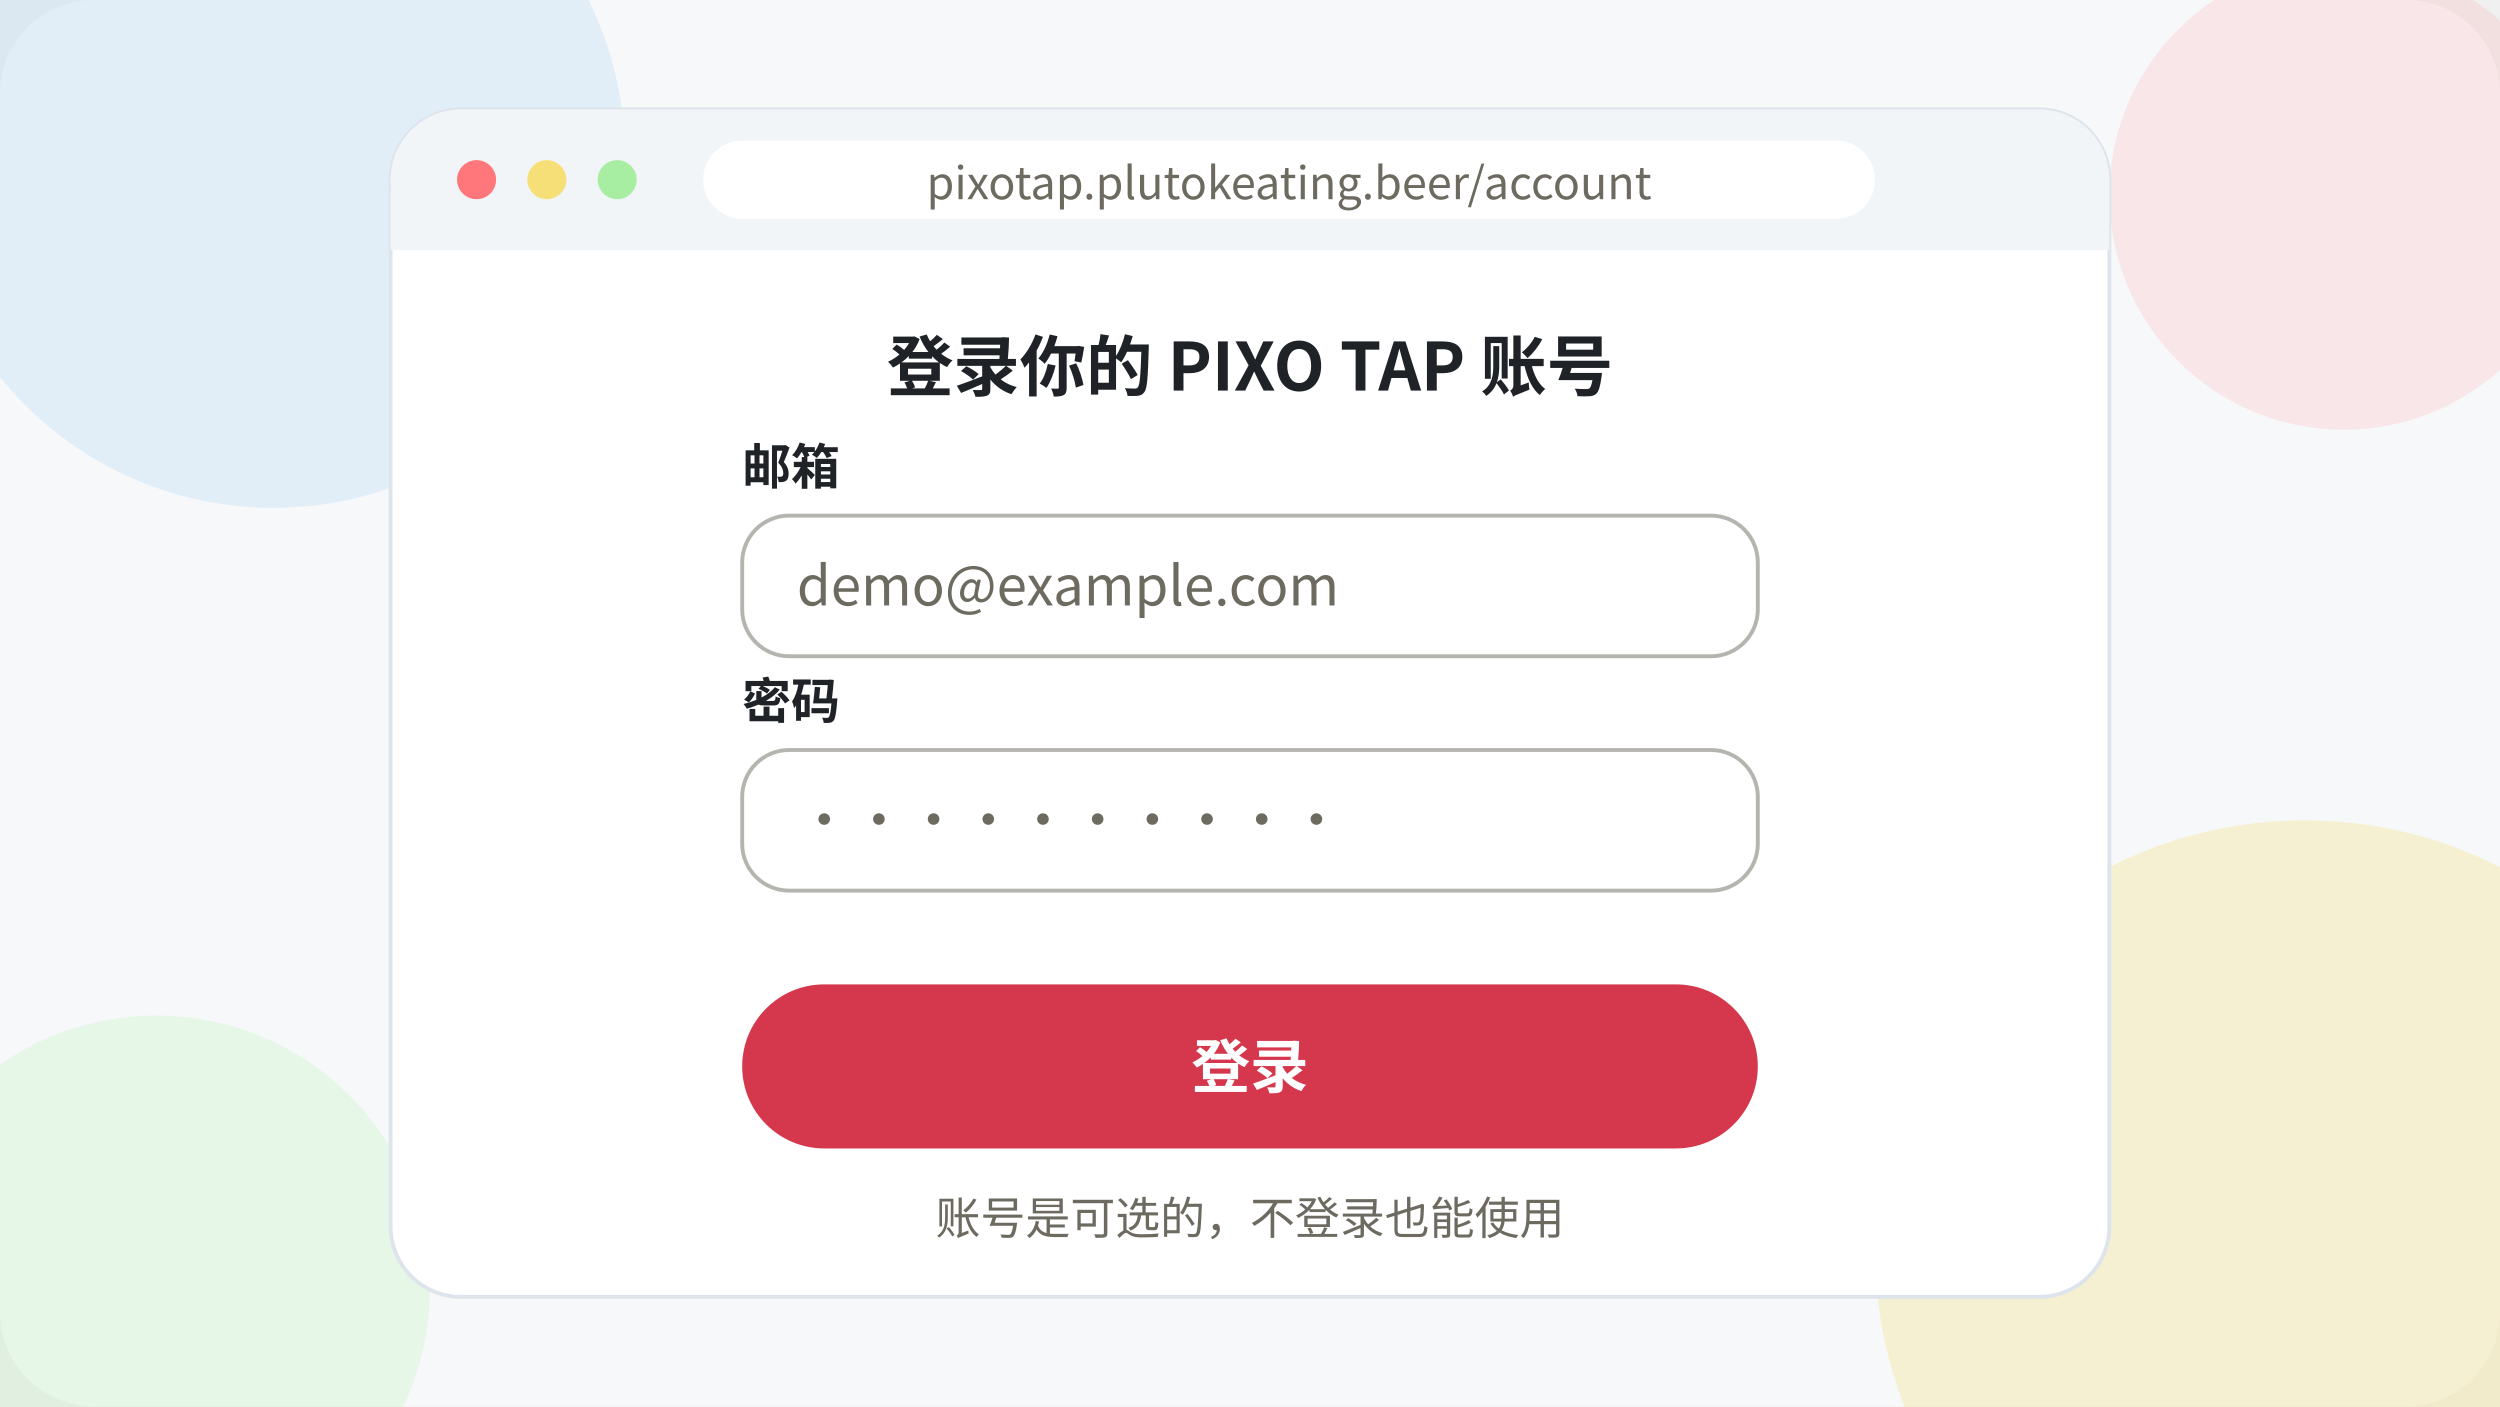
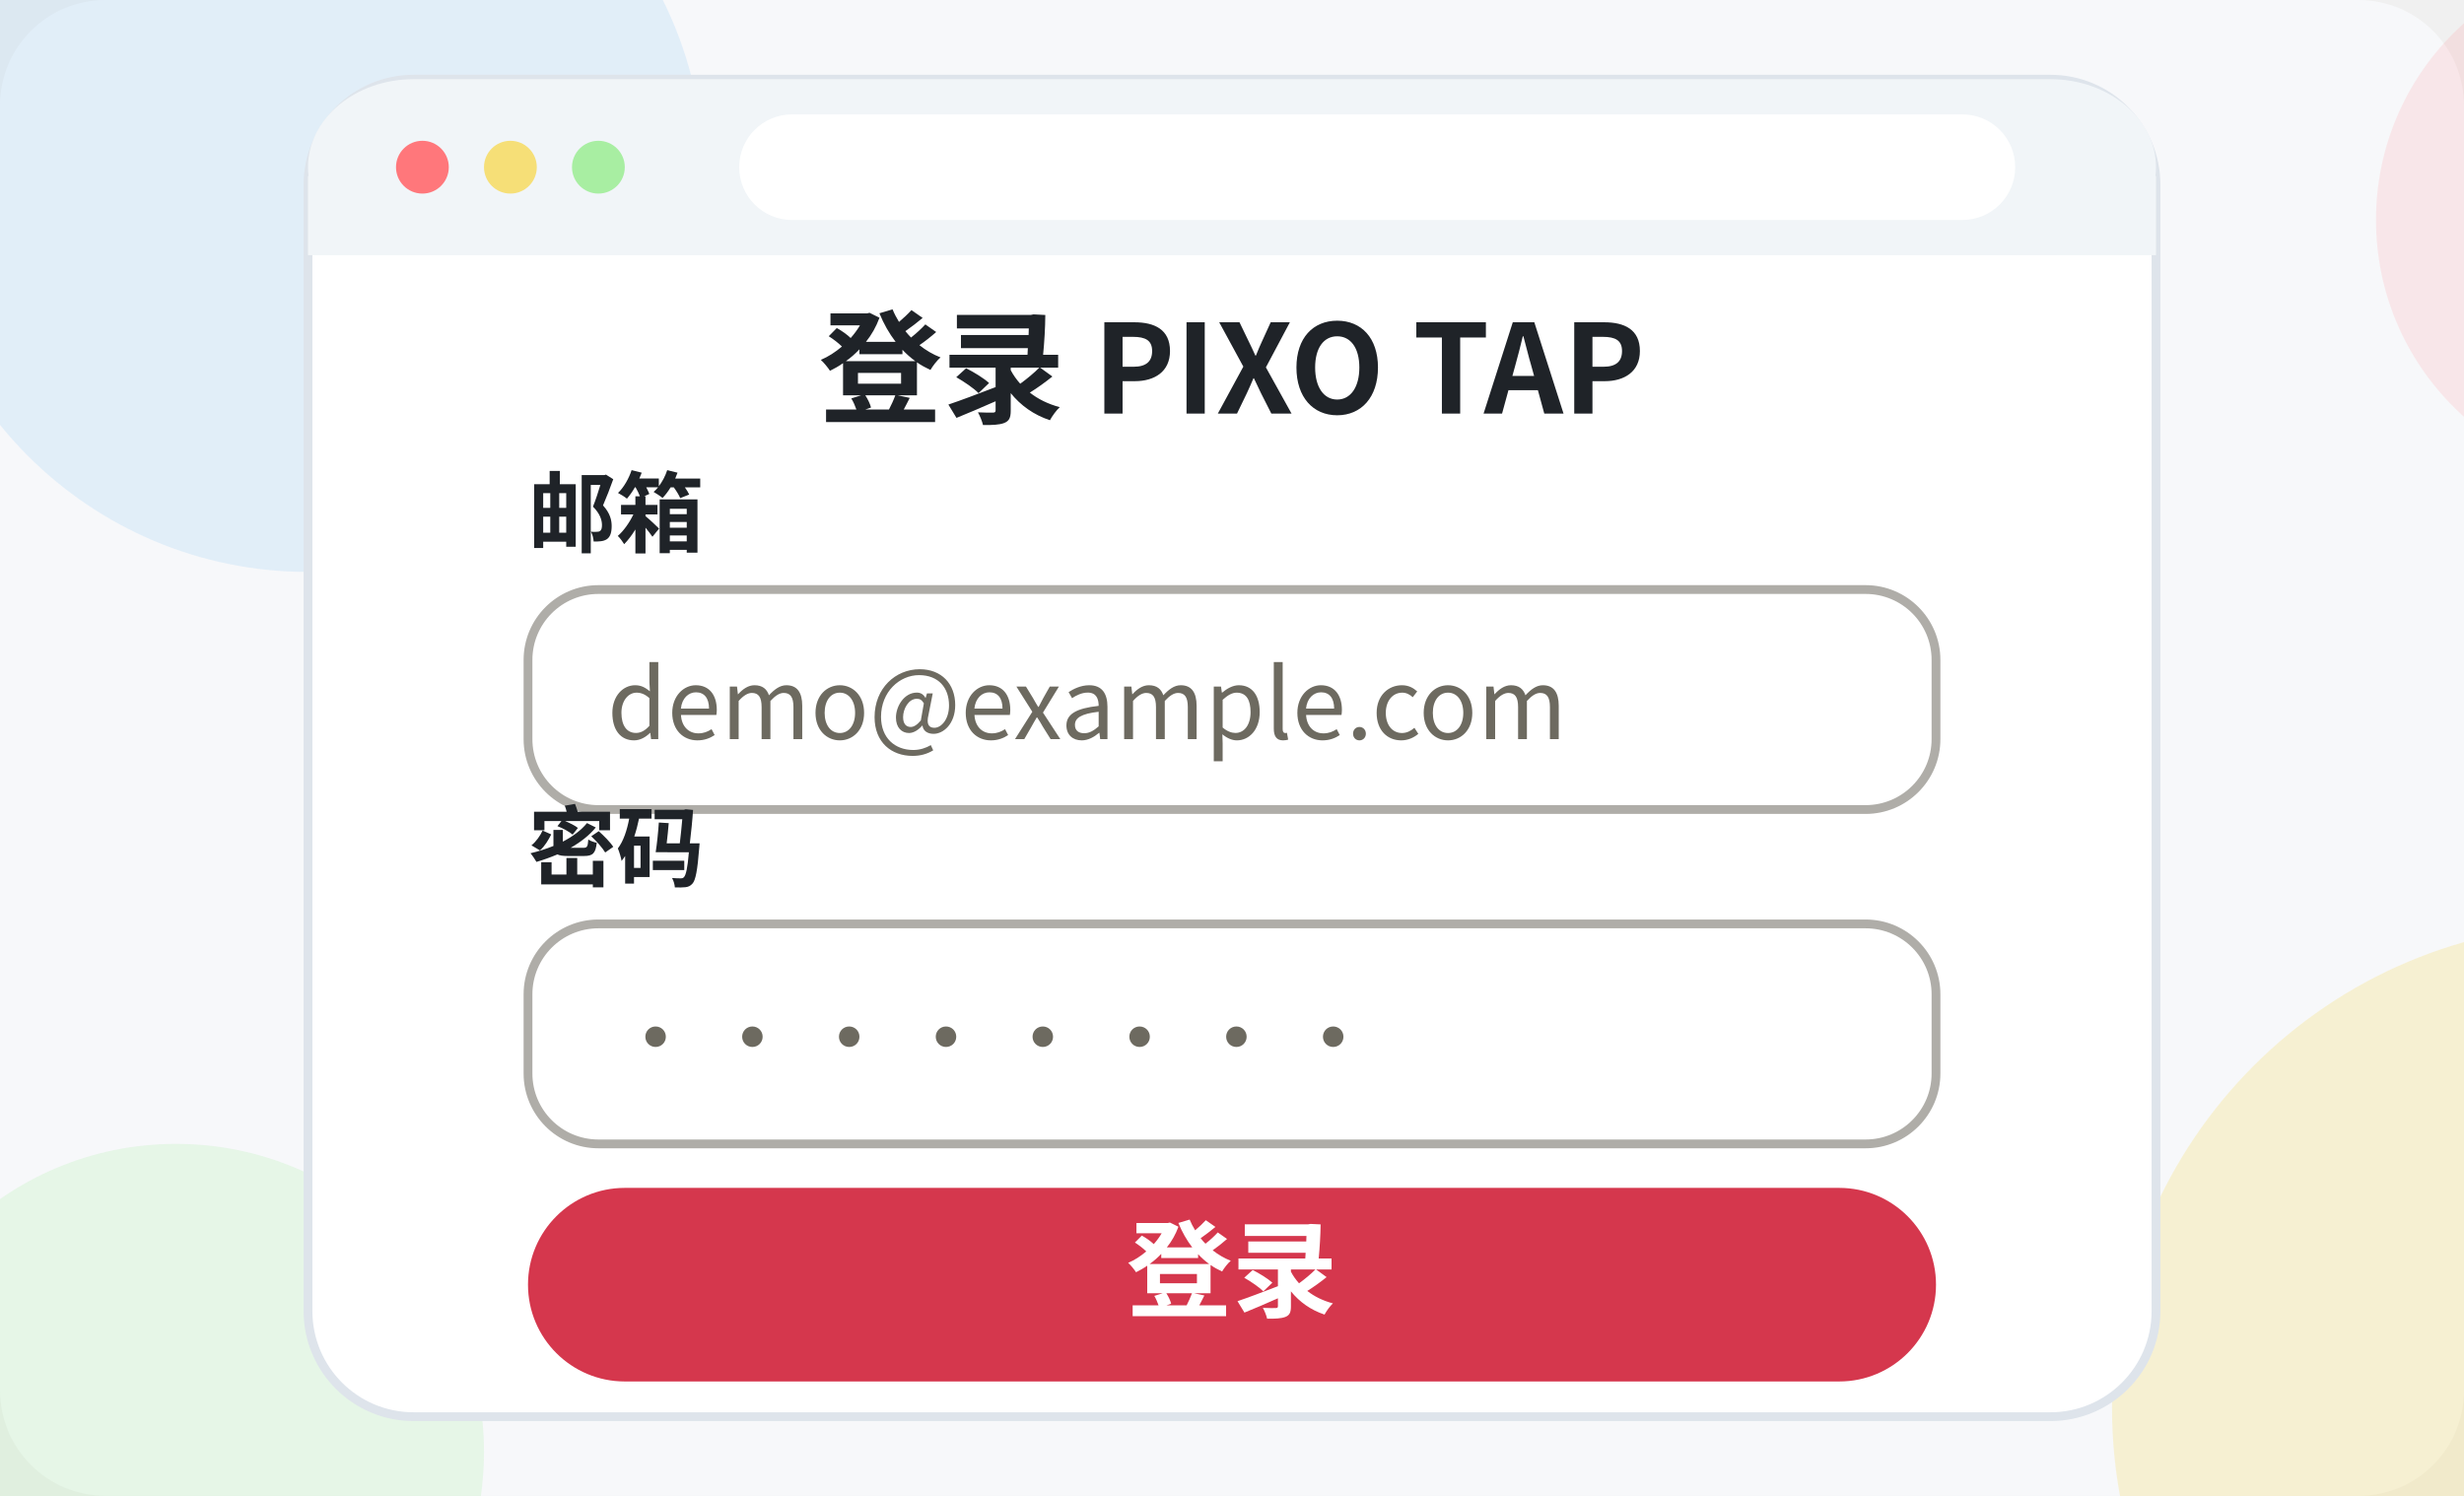
- <svg xmlns="http://www.w3.org/2000/svg" viewBox="0 0 640 360" width="640" height="360" font-family="'MiSans','Noto Sans CJK SC','PingFang SC','Microsoft YaHei',system-ui,sans-serif" role="img" aria-label="示意图：在浏览器里登录账号">
-   <rect width="640" height="360" rx="24" fill="#F7F8FA" />
+ <svg xmlns="http://www.w3.org/2000/svg" viewBox="0 0 560 340" width="560" height="340" font-family="'MiSans','Noto Sans CJK SC','PingFang SC','Microsoft YaHei',system-ui,sans-serif" role="img" aria-label="示意图：在浏览器里登录账号">
+   <rect width="560" height="340" rx="24" fill="#F7F8FA" />
  <circle cx="70" cy="40" r="90" fill="#A9D4F6" opacity="0.28" />
  <circle cx="590" cy="320" r="110" fill="#F6DF77" opacity="0.30" />
  <circle cx="600" cy="50" r="60" fill="#FF777B" opacity="0.14" />
  <circle cx="40" cy="330" r="70" fill="#A8EEA2" opacity="0.22" />
-   <rect x="100" y="28" width="440" height="304" rx="18" fill="#FFFFFF" stroke="#DEE4EB" />
-   <rect x="100" y="28" width="440" height="36" rx="18" fill="#F1F5F8" />
-   <rect x="100" y="48" width="440" height="16" rx="0" fill="#F1F5F8" />
-   <circle cx="122" cy="46" r="5" fill="#FF777B" />
-   <circle cx="140" cy="46" r="5" fill="#F6DF77" />
-   <circle cx="158" cy="46" r="5" fill="#A8EEA2" />
-   <rect x="180" y="36" width="300" height="20" rx="10" fill="#FFFFFF" />
-   <text x="330" y="51" font-size="11.5" font-weight="400" fill="#6D6A60" text-anchor="middle">pixotap.plutokeating.beer/account</text>
-   <text x="320" y="100" font-size="17" font-weight="700" fill="#1F2328" text-anchor="middle">登录你的 PIXO TAP 账号</text>
-   <text x="190" y="124" font-size="12.5" font-weight="600" fill="#1F2328" text-anchor="start">邮箱</text>
-   <rect x="190" y="132" width="260" height="36" rx="12" fill="#FFFFFF" stroke="#6D6A60" stroke-opacity="0.5" />
-   <text x="204" y="155" font-size="14" font-weight="400" fill="#6D6A60" text-anchor="start">demo@example.com</text>
-   <text x="190" y="184" font-size="12.5" font-weight="600" fill="#1F2328" text-anchor="start">密码</text>
-   <rect x="190" y="192" width="260" height="36" rx="12" fill="#FFFFFF" stroke="#6D6A60" stroke-opacity="0.5" />
-   <text x="204" y="215" font-size="14" font-weight="400" fill="#6D6A60" text-anchor="start">••••••••••</text>
-   <rect x="190" y="252" width="260" height="42" rx="21" fill="#D5374D" />
-   <text x="320" y="278.5" font-size="15" font-weight="600" fill="#FFFFFF" text-anchor="middle">登录</text>
-   <text x="320" y="316" font-size="11.5" font-weight="400" fill="#6D6A60" text-anchor="middle">账号是可选的，不登录也能使用</text>
+   <rect x="70" y="18" width="420" height="304" rx="24" fill="#FFFFFF" stroke="#DEE4EB" stroke-width="2" />
+   <rect x="70" y="18" width="420" height="40" rx="24" fill="#F1F5F8" />
+   <rect x="70" y="40" width="420" height="18" rx="0" fill="#F1F5F8" />
+   <circle cx="96" cy="38" r="6" fill="#FF777B" />
+   <circle cx="116" cy="38" r="6" fill="#F6DF77" />
+   <circle cx="136" cy="38" r="6" fill="#A8EEA2" />
+   <rect x="168" y="26" width="290" height="24" rx="12" fill="#FFFFFF" />
+   <text x="280" y="94" font-size="28" font-weight="800" fill="#1F2328" text-anchor="middle">登录 PIXO TAP</text>
+   <text x="120" y="124" font-size="20" font-weight="700" fill="#1F2328" text-anchor="start">邮箱</text>
+   <rect x="120" y="134" width="320" height="50" rx="16" fill="#FFFFFF" stroke="#6D6A60" stroke-opacity="0.55" stroke-width="2" />
+   <text x="138" y="168" font-size="22" font-weight="400" fill="#6D6A60" text-anchor="start">demo@example.com</text>
+   <text x="120" y="200" font-size="20" font-weight="700" fill="#1F2328" text-anchor="start">密码</text>
+   <rect x="120" y="210" width="320" height="50" rx="16" fill="#FFFFFF" stroke="#6D6A60" stroke-opacity="0.55" stroke-width="2" />
+   <text x="138" y="244" font-size="22" font-weight="400" fill="#6D6A60" text-anchor="start">••••••••</text>
+   <rect x="120" y="270" width="320" height="44" rx="22" fill="#D5374D" />
+   <text x="280" y="297.5" font-size="24" font-weight="600" fill="#FFFFFF" text-anchor="middle">登录</text>
</svg>
